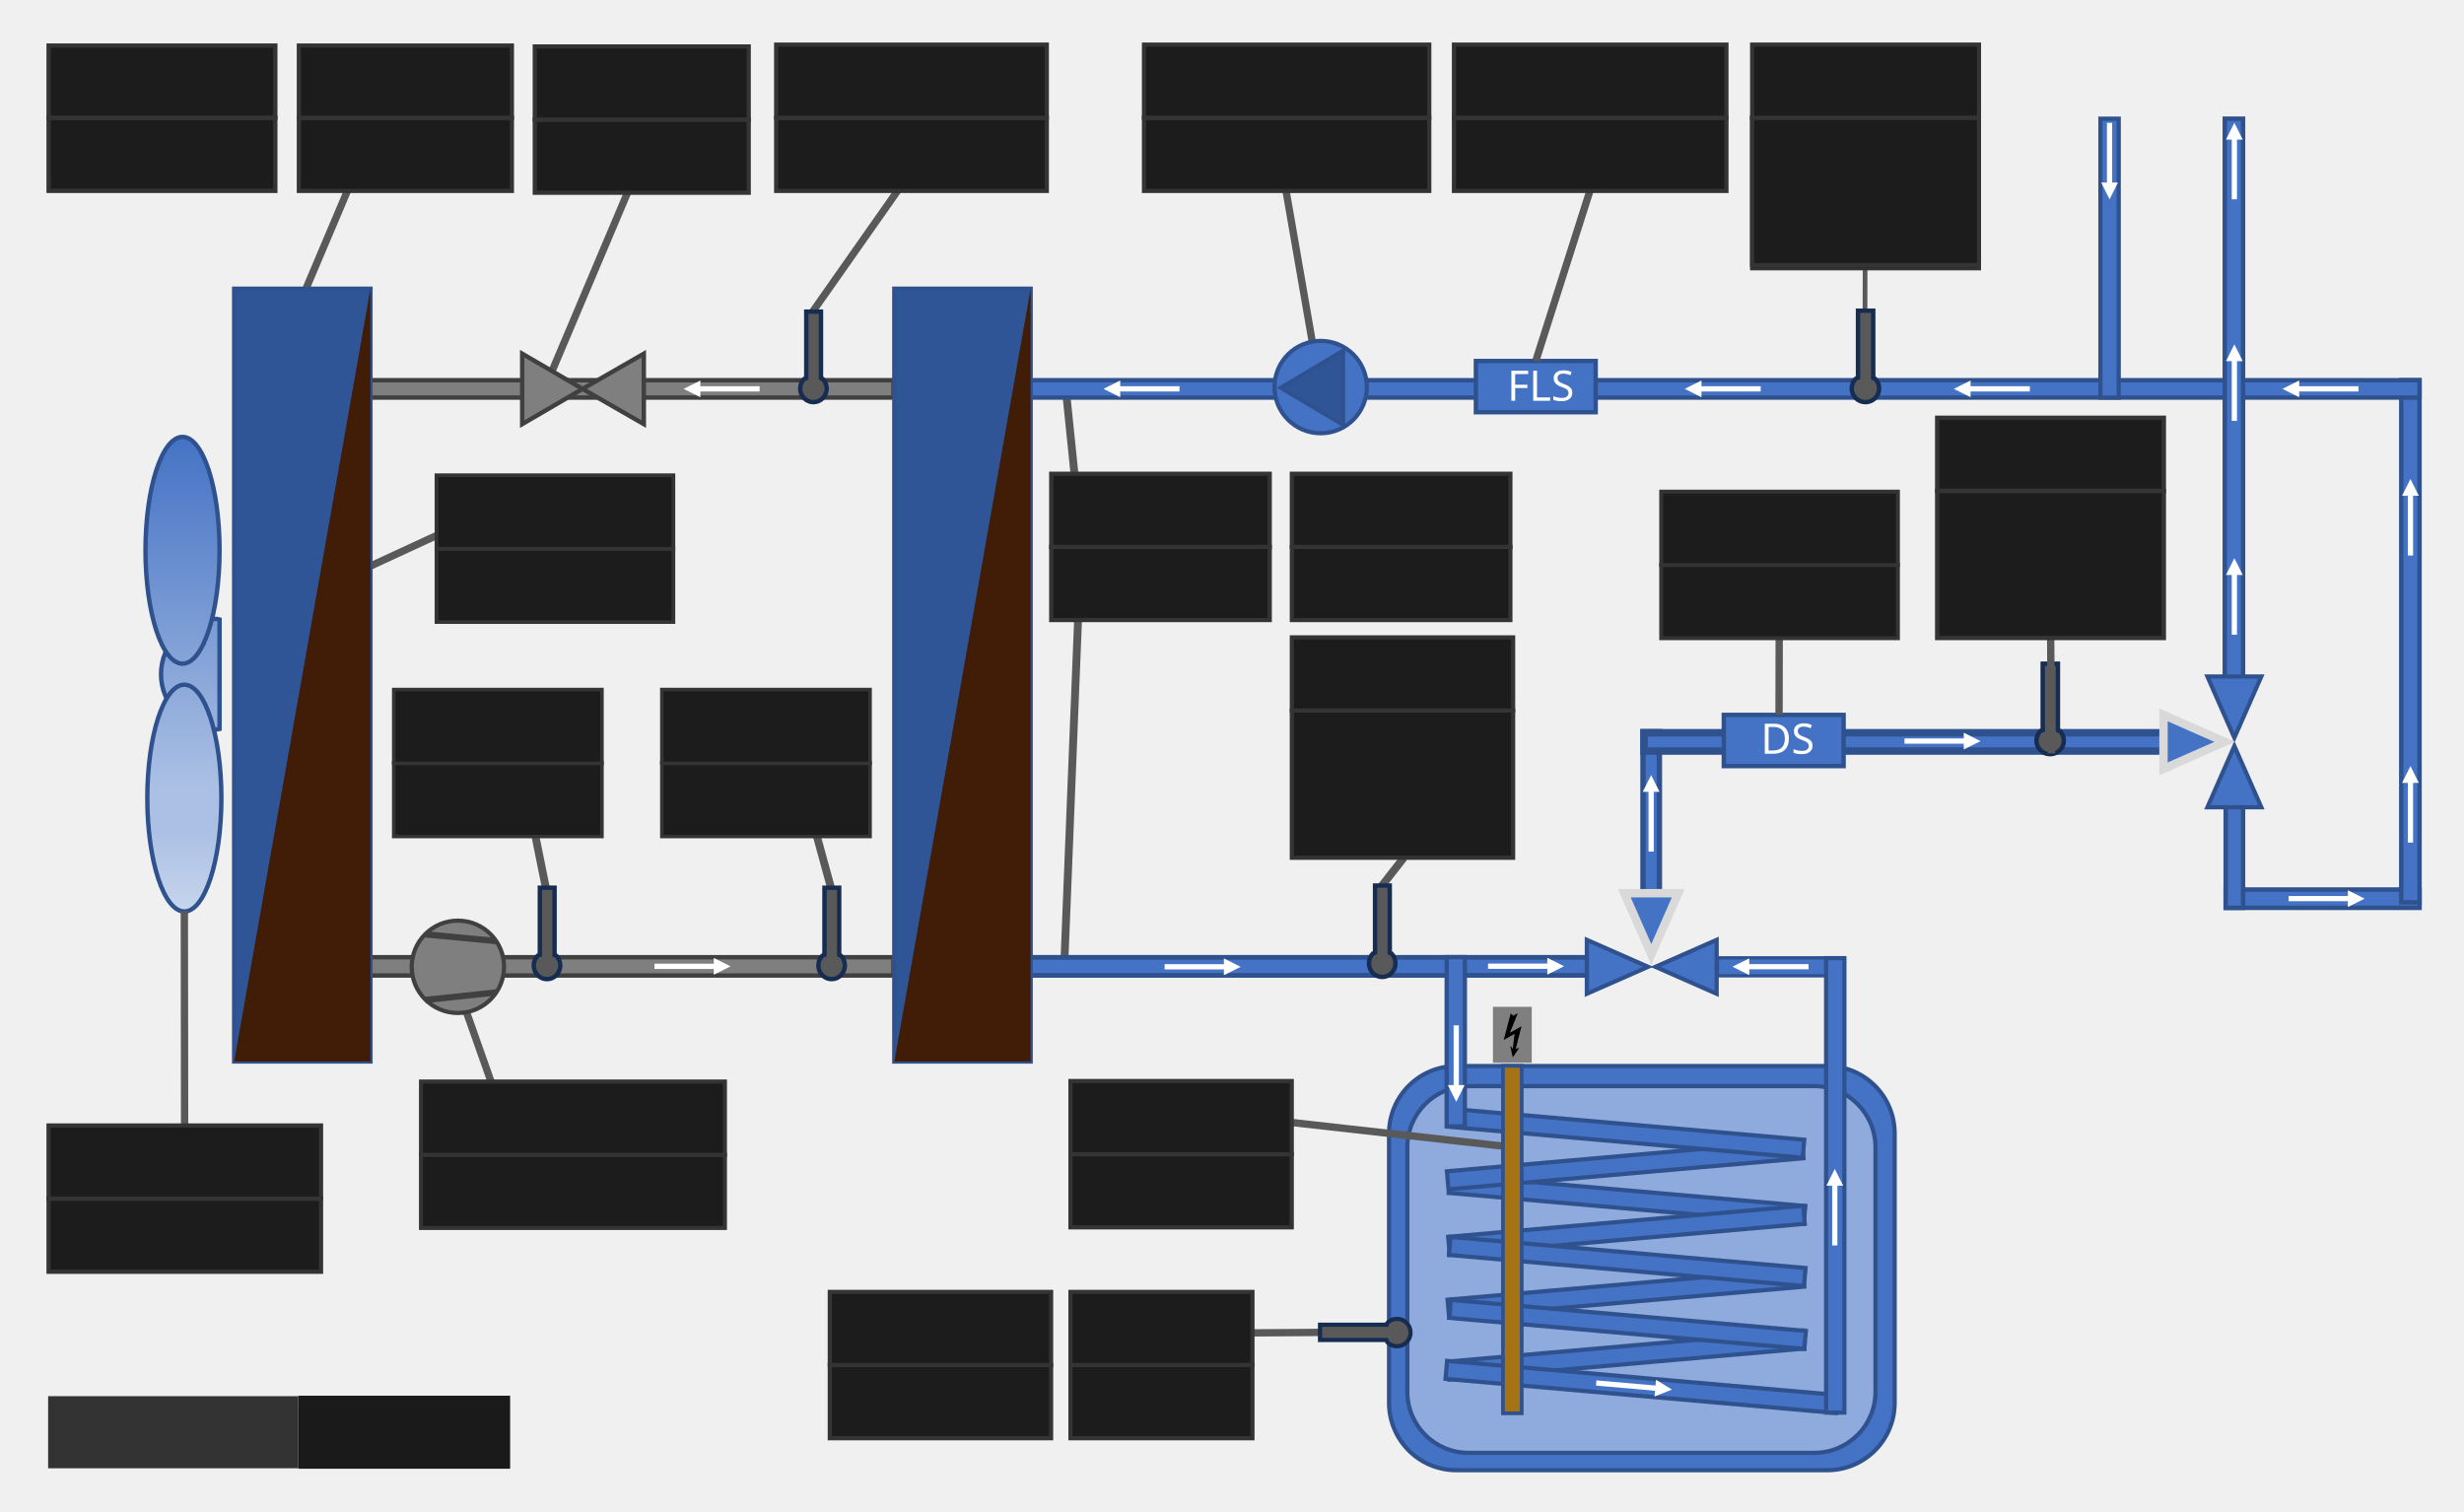
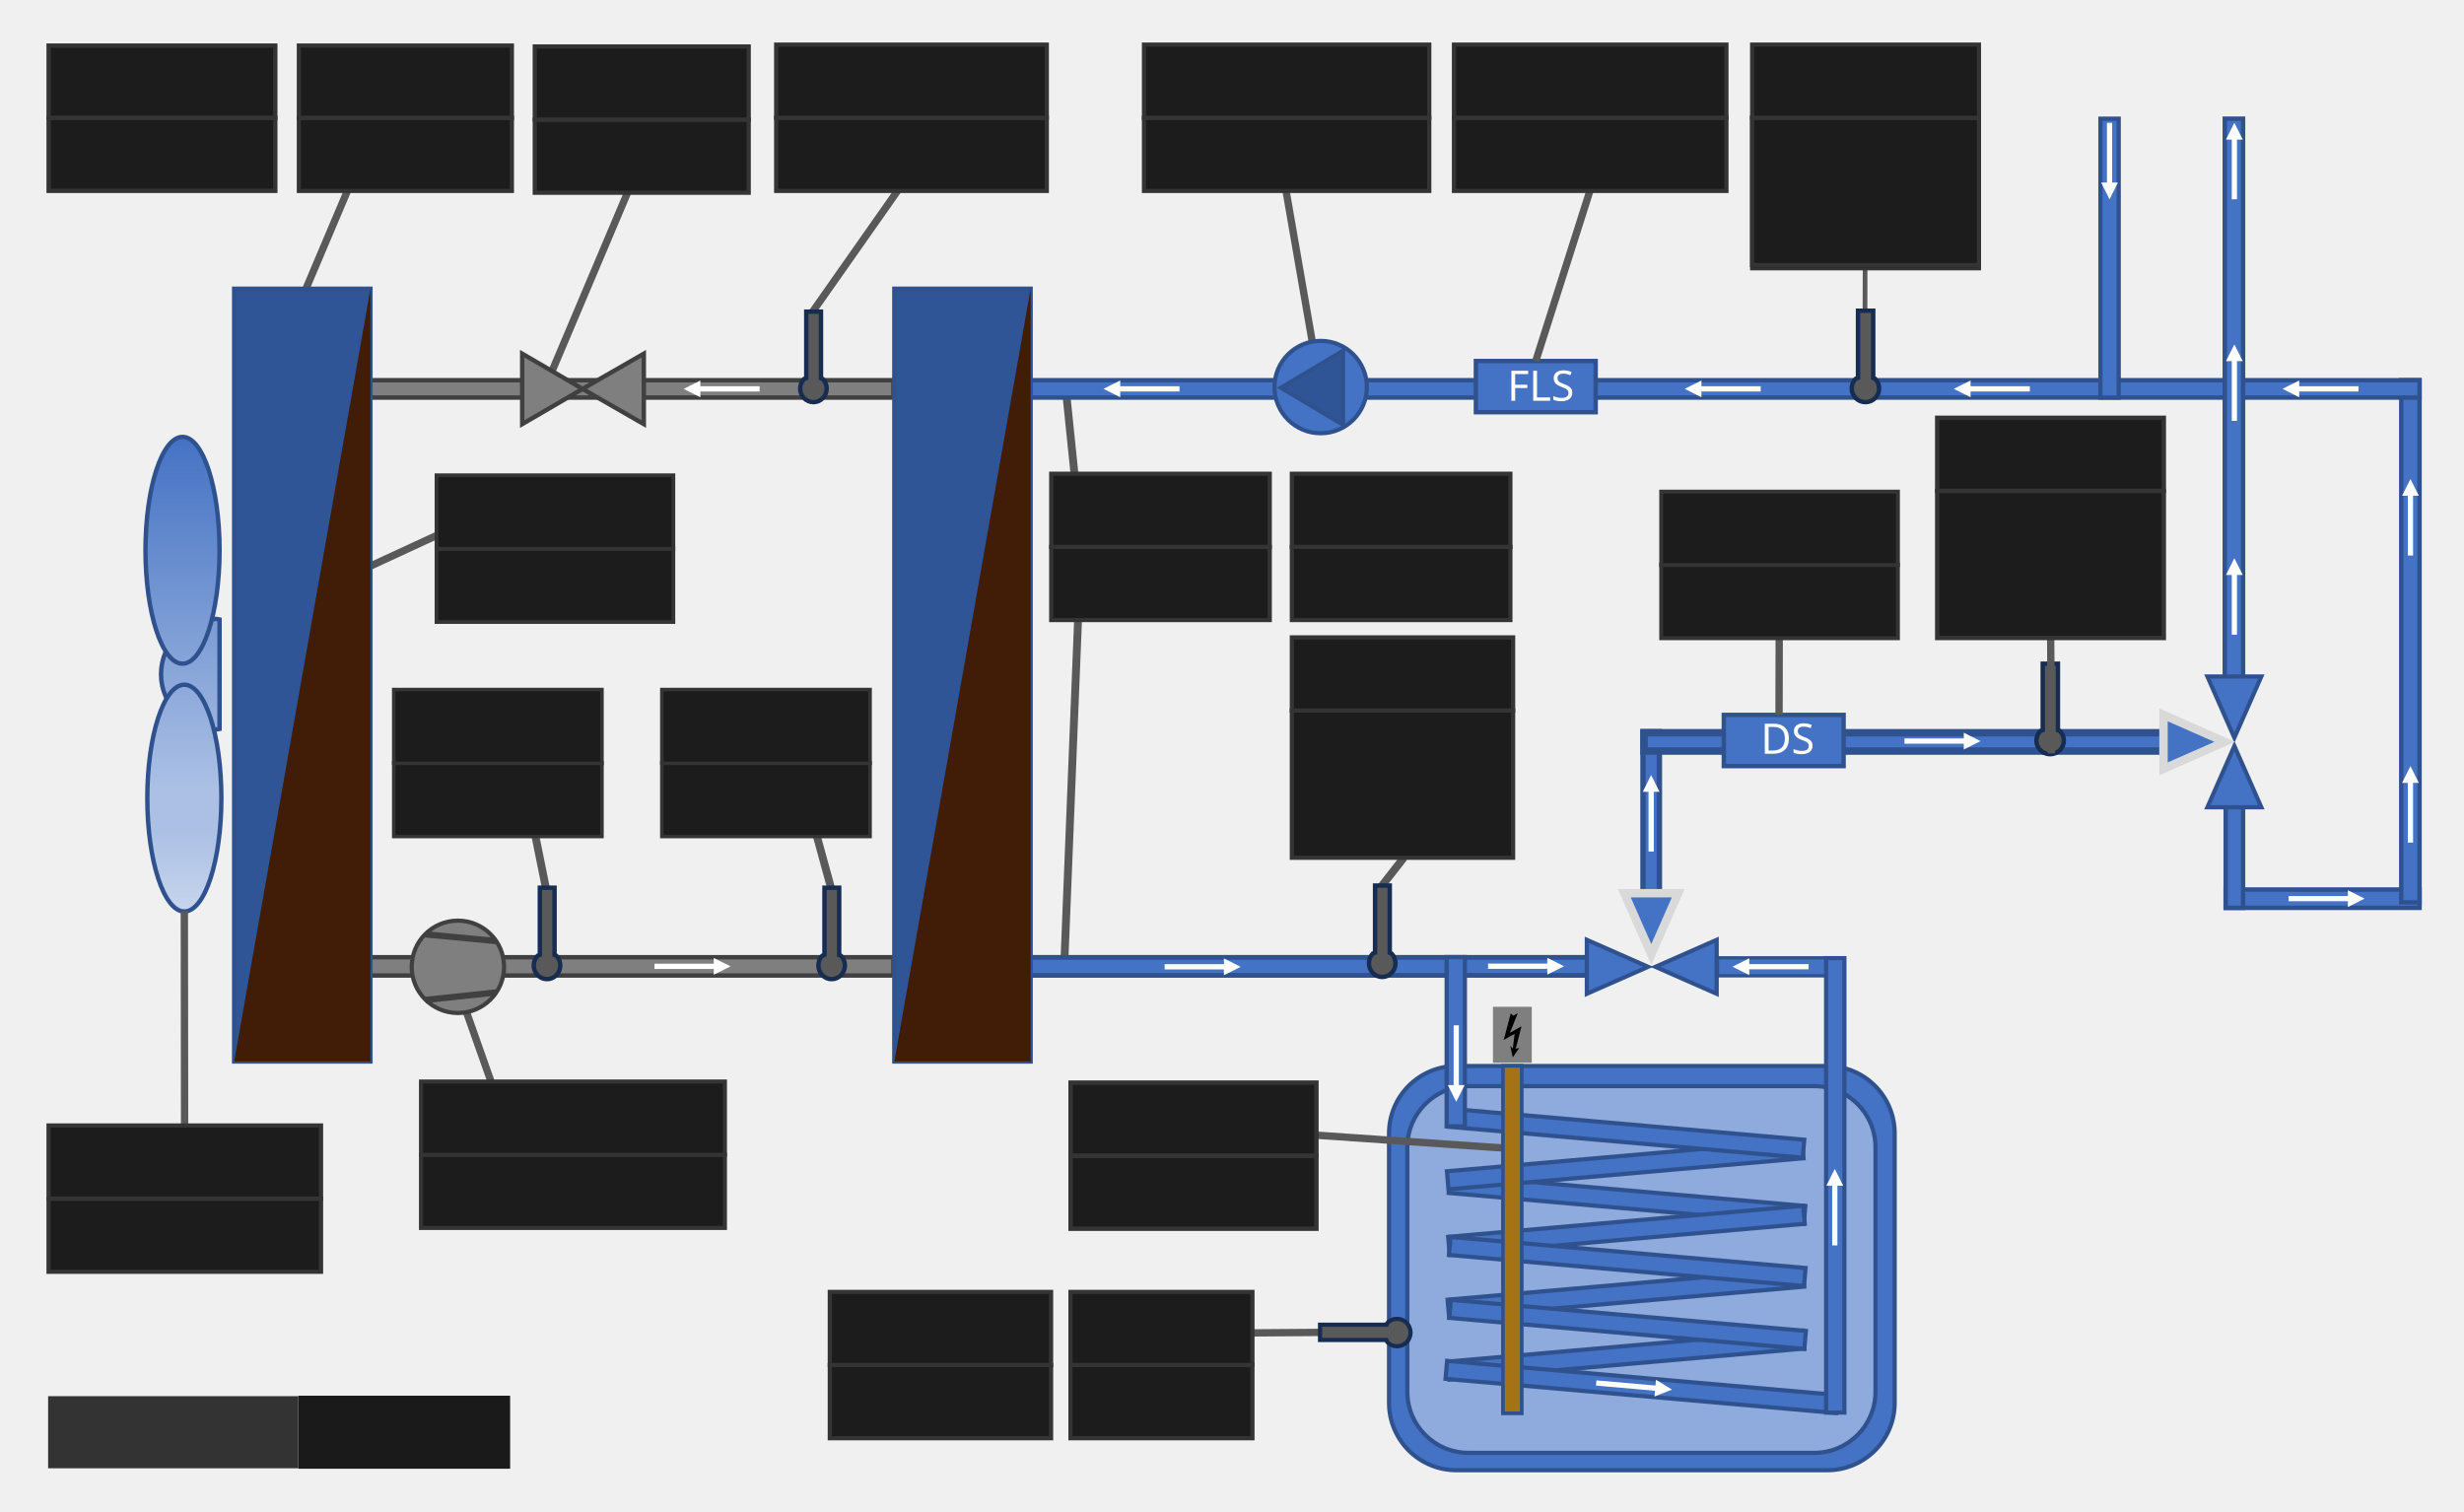
<svg xmlns="http://www.w3.org/2000/svg" width="2560" height="1570" viewBox="0 0 2560 1570" xml:space="preserve" overflow="hidden" version="1.1" id="svg88">
  <defs id="defs12">
    <linearGradient x1="362" y1="761.5" x2="362" y2="1280.5" gradientUnits="userSpaceOnUse" spreadMethod="reflect" id="fill0" gradientTransform="matrix(0.95,0,0,0.95,-154.8875,-267.9625)">
      <stop offset="0" stop-color="#4472C4" id="stop1" />
      <stop offset="0.74" stop-color="#ABC0E4" id="stop2" />
      <stop offset="0.83" stop-color="#ABC0E4" id="stop3" />
      <stop offset="1" stop-color="#C7D5ED" id="stop4" />
    </linearGradient>
    <linearGradient x1="362" y1="761.5" x2="362" y2="1280.5" gradientUnits="userSpaceOnUse" spreadMethod="reflect" id="fill1" gradientTransform="matrix(0.95,0,0,0.95,-154.8875,-267.9625)">
      <stop offset="0" stop-color="#4472C4" id="stop5" />
      <stop offset="0.74" stop-color="#ABC0E4" id="stop6" />
      <stop offset="0.83" stop-color="#ABC0E4" id="stop7" />
      <stop offset="1" stop-color="#C7D5ED" id="stop8" />
    </linearGradient>
    <linearGradient x1="362" y1="761.5" x2="362" y2="1280.5" gradientUnits="userSpaceOnUse" spreadMethod="reflect" id="fill2" gradientTransform="matrix(0.95,0,0,0.95,-154.8875,-267.9625)">
      <stop offset="0" stop-color="#4472C4" id="stop9" />
      <stop offset="0.74" stop-color="#ABC0E4" id="stop10" />
      <stop offset="0.83" stop-color="#ABC0E4" id="stop11" />
      <stop offset="1" stop-color="#C7D5ED" id="stop12" />
    </linearGradient>
  </defs>
  <g id="layer1" transform="translate(1.5625,-1.5625)">
    <g id="Spreizung" transform="matrix(0.95,0,0,0.95,-318.7104,-117.8248)" style="display:inline">
      <path d="m 1104.467,870.596 14.549,-363.753" stroke="#595959" stroke-width="13.719" stroke-miterlimit="8" fill="none" fill-rule="evenodd" id="path18-8-8" style="display:inline;stroke-width:8.163;stroke-dasharray:none" transform="matrix(1.052632,0,0,1.052632,335.4846,256.3531)" />
      <path d="M 1510.739,661.48 1499.295,549.94" stroke="#595959" stroke-width="13.719" stroke-miterlimit="8" fill="none" fill-rule="evenodd" id="path18-8" style="display:inline;stroke-width:8.593;stroke-dasharray:none" />
      <rect x="1483.5" y="723.752" width="239" height="80" stroke="#343434" stroke-width="4.583" stroke-miterlimit="8" fill="#1c1c1c" id="spread_value" />
      <rect x="1483.5" y="643.752" width="239" height="80" stroke="#343434" stroke-width="4.583" stroke-miterlimit="8" fill="#1c1c1c" id="spread_label" />
    </g>
    <g id="refrigerant-pipes" style="display:inline">
      <rect x="382.337" y="396.562" width="544.35" height="18.05" stroke="#404040" stroke-width="4.583" stroke-miterlimit="8" fill="#7f7f7f" id="rect12" />
      <rect x="366.188" y="996.013" width="560.5" height="19" stroke="#404040" stroke-width="4.583" stroke-miterlimit="8" fill="#7f7f7f" id="rect21" />
      <path d="m 678.438,1002.774 h 65.93 v 5.434 h -65.93 z m 61.579,-5.995 17.413,8.711 -17.413,8.711 z" fill="#ffffff" id="Flow-Arrow-2" style="stroke-width:0.95" />
      <path d="m 787.655,402.867 h -65.93 v 5.434 h 65.93 z m -61.579,-5.995 -17.413,8.711 17.413,8.711 z" fill="#ffffff" id="Flow-Arrow-1" style="stroke-width:0.95" />
    </g>
    <g id="fan">
      <path d="m 223.256,644.513 3.281,0.662 V 758.798 l -3.281,0.665 c -31.767,0 -57.519,-25.735 -57.519,-57.475 0,-31.742 25.752,-57.475 57.519,-57.475 z" stroke="#2f528f" stroke-width="4.583" stroke-miterlimit="8" fill="url(#fill2)" fill-rule="evenodd" id="path26" style="fill:url(#fill2)" />
      <path d="m 151.488,830.712 c 0,-65.056 17.225,-117.8 38.475,-117.8 21.25,0 38.475,52.744 38.475,117.8 0,65.056 -17.225,117.8 -38.475,117.8 -21.25,0 -38.475,-52.744 -38.475,-117.8 z" stroke="#2f528f" stroke-width="4.583" stroke-miterlimit="8" fill="url(#fill0)" fill-rule="evenodd" id="path24" style="fill:url(#fill0)" />
      <path d="m 149.588,573.263 c 0,-65.059 17.225,-117.8 38.475,-117.8 21.249,0 38.475,52.741 38.475,117.8 0,65.059 -17.226,117.8 -38.475,117.8 -21.25,0 -38.475,-52.741 -38.475,-117.8 z" stroke="#2f528f" stroke-width="4.583" stroke-miterlimit="8" fill="url(#fill1)" fill-rule="evenodd" id="path25" style="fill:url(#fill1)" />
    </g>
    <g id="dhw-pipes" style="display:inline">
      <rect x="1782.775" y="996.64" width="112.912" height="18.695" stroke="#2f528f" stroke-width="3.421" stroke-miterlimit="8" fill="#4472c4" id="rect18" />
      <rect x="1705.442" y="761.725" width="17.059" height="193.258" stroke="#2f528f" stroke-width="5.574" stroke-miterlimit="8" fill="#4472c4" id="rect15-9" />
      <rect x="1706.551" y="762.828" width="561.079" height="19" stroke="#2f528f" stroke-width="7.78" stroke-miterlimit="8" fill="#4472c4" id="rect71-0" style="display:inline" />
      <rect x="2310.837" y="925.713" width="201.4" height="19" stroke="#2f528f" stroke-width="4.661" stroke-miterlimit="8" fill="#4472c4" id="rect71" />
      <rect x="2310.837" y="821.213" width="18.05" height="123.5" stroke="#2f528f" stroke-width="4.583" stroke-miterlimit="8" fill="#4472c4" id="rect15" />
      <rect x="2493.238" y="396.562" width="19" height="542.45" stroke="#2f528f" stroke-width="4.583" stroke-miterlimit="8" fill="#4472c4" id="rect70" />
      <rect x="1059.688" y="396.562" width="1452.55" height="18.05" stroke="#2f528f" stroke-width="4.583" stroke-miterlimit="8" fill="#4472c4" id="rect17" />
      <rect x="2180.688" y="124.862" width="19" height="289.75" stroke="#2f528f" stroke-width="4.398" stroke-miterlimit="8" fill="#4472c4" id="rect16" />
      <rect x="2309.887" y="124.862" width="19" height="605.15" stroke="#2f528f" stroke-width="4.583" stroke-miterlimit="8" fill="#4472c4" id="rect19" />
      <rect x="1017.786" y="996.164" width="659.095" height="18.698" stroke="#2f528f" stroke-width="4.964" stroke-miterlimit="8" fill="#4472c4" id="rect22" />
    </g>
    <g id="evaporator">
      <rect x="927.638" y="301.562" width="141.55" height="802.75" stroke="#2f528f" stroke-width="4.583" stroke-miterlimit="8" fill="#2f5597" id="rect30" />
      <path d="m 927.638,1104.312 141.55,-802.75 v 802.75 z" stroke="#2f528f" stroke-width="0" stroke-miterlimit="8" fill="#411d07" fill-rule="evenodd" id="path30" style="display:inline" />
    </g>
    <g id="DHW-Valve" transform="matrix(0.95,0,0,0.95,10.71258,-28.5625)">
      <path d="m 1972.5,1370.5 -67,-29.5 67,-29.5 z" stroke="#2f528f" stroke-width="4.583" stroke-miterlimit="8" fill="#4472c4" fill-rule="evenodd" id="path49" transform="translate(-108,-252)" style="display:inline" />
      <path d="m 1830.5,1311.5 67,29.5 -67,29.5 z" stroke="#2f528f" stroke-width="4.583" stroke-miterlimit="8" fill="#4472c4" fill-rule="evenodd" id="path50" transform="translate(-108,-252)" />
      <path d="m 1930.5,1260.5 -29.5,67 -29.5,-67 z" stroke="#d9d9d9" stroke-width="9.167" stroke-miterlimit="8" fill="#4472c4" fill-rule="evenodd" id="path51" transform="translate(-108,-252)" />
    </g>
    <g id="water-tank">
      <path d="m 1441.588,1179.049 c 0,-38.656 31.331,-69.987 69.987,-69.987 h 385.377 c 38.656,0 69.987,31.331 69.987,69.987 v 279.927 c 0,38.656 -31.331,69.987 -69.987,69.987 h -385.377 c -38.656,0 -69.987,-31.331 -69.987,-69.987 z" stroke="#2f528f" stroke-width="4.354" stroke-miterlimit="8" fill="#4472c4" fill-rule="evenodd" id="path71" style="display:inline" />
      <path d="m 1460.588,1193.451 c 0,-35.065 28.424,-63.489 63.489,-63.489 h 359.423 c 35.065,0 63.489,28.424 63.489,63.489 v 253.973 c 0,35.065 -28.424,63.489 -63.489,63.489 h -359.423 c -35.065,0 -63.489,-28.424 -63.489,-63.489 z" stroke="#2f528f" stroke-width="4.354" stroke-miterlimit="8" fill="#8faadc" fill-rule="evenodd" id="path72" style="display:inline" />
      <path d="m 1505.247,1222.179 368.866,32.272 -1.643,18.715 -368.866,-32.272 z" stroke="#2f528f" stroke-width="4.354" stroke-miterlimit="8" fill="#4472c4" fill-rule="evenodd" id="path74" />
      <path d="m 1503.043,1286.513 368.866,-32.272 1.634,18.715 -368.866,32.272 z" stroke="#2f528f" stroke-width="4.354" stroke-miterlimit="8" fill="#4472c4" fill-rule="evenodd" id="path75" />
      <path d="m 1501.723,1218.398 368.866,-32.272 1.634,18.715 -368.866,32.272 z" stroke="#2f528f" stroke-width="4.354" stroke-miterlimit="8" fill="#4472c4" fill-rule="evenodd" id="path76" />
      <path d="m 1502.426,1351.825 368.866,-32.272 1.634,18.715 -368.866,32.272 z" stroke="#2f528f" stroke-width="4.354" stroke-miterlimit="8" fill="#4472c4" fill-rule="evenodd" id="path77" />
      <path d="m 1505.494,1286.618 368.866,32.272 -1.643,18.715 -368.866,-32.272 z" stroke="#2f528f" stroke-width="4.354" stroke-miterlimit="8" fill="#4472c4" fill-rule="evenodd" id="path78" />
      <path d="m 1502.701,1416.112 368.866,-32.272 1.634,18.715 -368.866,32.272 z" stroke="#2f528f" stroke-width="4.354" stroke-miterlimit="8" fill="#4472c4" fill-rule="evenodd" id="path79" />
      <path d="m 1505.836,1351.996 368.866,32.272 -1.643,18.715 -368.866,-32.272 z" stroke="#2f528f" stroke-width="4.354" stroke-miterlimit="8" fill="#4472c4" fill-rule="evenodd" id="path80" />
      <path d="m 1501.922,1415.352 405.755,35.502 -1.634,18.715 -405.755,-35.502 z" stroke="#2f528f" stroke-width="4.354" stroke-miterlimit="8" fill="#4472c4" fill-rule="evenodd" id="path81" />
    </g>
    <path d="m 1504.136,1153.361 368.866,32.272 -1.643,18.715 -368.866,-32.272 z" stroke="#2f528f" stroke-width="4.354" stroke-miterlimit="8" fill="#4472c4" fill-rule="evenodd" id="path73" />
    <g id="BPV-Valve" transform="matrix(0.95,0,0,0.95,-52.2875,-28.5625)">
      <path d="m 2634.5,1023.5 -29.5,67 -29.5,-67 z" stroke="#2f528f" stroke-width="4.583" stroke-miterlimit="8" fill="#4472c4" fill-rule="evenodd" id="path52" transform="translate(-108,-252)" />
      <path d="m 2575.5,1166.5 29.5,-67 29.5,67 z" stroke="#2f528f" stroke-width="4.583" stroke-miterlimit="8" fill="#4472c4" fill-rule="evenodd" id="path53" transform="translate(-108,-252)" />
      <path d="m 2527.5,1065.5 67,29.5 -67,29.5 z" stroke="#d9d9d9" stroke-width="9.167" stroke-miterlimit="8" fill="#4472c4" fill-rule="evenodd" id="path54" transform="translate(-108,-252)" />
    </g>
    <rect x="1501.487" y="995.908" width="18.901" height="175.805" stroke="#2f528f" stroke-width="4.453" stroke-miterlimit="8" fill="#4472c4" id="rect81" />
    <rect x="1895.688" y="996.963" width="19" height="472.15" stroke="#2f528f" stroke-width="4.354" stroke-miterlimit="8" fill="#4472c4" id="rect82" />
    <rect style="fill:none;stroke:none;stroke-width:4.077" id="dhw_mixer_value" width="139.254" height="57.651" x="1645.11" y="1037.35" />
    <rect style="fill:none;stroke:none;stroke-width:7.89" id="bypass_value" width="69.457" height="140.204" x="2351.225" y="702.185" />
    <g id="Flow-Arrows" style="display:inline">
      <path d="m 1711.187,886.256 v -66.428 h 5.434 v 66.428 z m -5.995,-62.074 8.711,-17.416 8.711,17.416 z" fill="#ffffff" id="Flow-Arrow-7" style="stroke-width:0.95" />
      <path d="m 1977.138,768.773 h 65.93 v 5.434 h -65.93 z m 61.579,-5.995 17.413,8.711 -17.413,8.711 z" fill="#ffffff" id="Flow-Arrow-8" style="stroke-width:0.95" />
      <path d="m 1208.438,1003.27 h 65.93 v 5.434 h -65.93 z m 61.579,-5.995 17.413,8.711 -17.413,8.711 z" fill="#ffffff" id="Flow-Arrow-6" style="stroke-width:0.95" />
      <path d="m 2107.367,402.832 h -65.93 v 5.434 h 65.93 z m -61.579,-5.995 -17.413,8.711 17.413,8.711 z" fill="#ffffff" id="Flow-Arrow-5" style="stroke-width:0.95" />
      <path d="m 1827.763,402.832 h -65.93 v 5.434 h 65.93 z m -61.579,-5.995 -17.413,8.711 17.413,8.711 z" fill="#ffffff" id="Flow-Arrow-4" style="stroke-width:0.95" />
      <path d="m 1223.889,402.832 h -65.93 v 5.434 h 65.93 z m -61.579,-5.995 -17.413,8.711 17.413,8.711 z" fill="#ffffff" id="Flow-Arrow-3" style="stroke-width:0.95" />
    </g>
    <g id="bpv-closed-arrows" transform="matrix(0.95,0,0,0.95,-52.2875,-28.5625)" style="display:inline">
      <path d="m 2363.36,166 v 69.924 h -5.72 V 166 Z m 6.31,65.341 -9.17,18.333 -9.17,-18.333 z" fill="#ffffff" id="path67" />
      <path d="M 2602.14,501.674 V 431.75 h 5.72 v 69.924 z m -6.31,-65.341 9.17,-18.333 9.17,18.333 z" fill="#ffffff" id="path68" transform="translate(-108,-252)" />
      <path d="m 2494.14,492 v -69.924 h 5.72 V 492 Z m -6.31,-65.341 9.17,-18.333 9.17,18.333 z" fill="#ffffff" id="path68-4" />
      <path d="m 2494.14,725.798 v -69.924 h 5.72 v 69.924 z m -6.31,-65.341 9.17,-18.333 9.17,18.333 z" fill="#ffffff" id="path68-8" />
    </g>
    <g id="bpv-open-arrows" transform="matrix(0.95,0,0,0.95,-52.2875,-28.5625)" style="display:inline">
      <path d="M 2686.71,953.174 V 883.25 h 5.72 v 69.924 z m -6.31,-65.341 9.17,-18.333 9.17,18.333 z" fill="#ffffff" id="path68-0-2" />
      <path d="m 2686.71,639.195 v -69.924 h 5.72 v 69.924 z m -6.31,-65.341 9.17,-18.333 9.17,18.333 z" fill="#ffffff" id="path68-0-2-4" />
      <path d="m 2632.727,454.1 h -69.4 v 5.72 h 69.4 z m -64.82,-6.31 -18.33,9.17 18.33,9.17 z" fill="#ffffff" id="path88-9-5" />
      <path d="m 2556.3,1011.58 h 69.4 v 5.72 h -69.4 z m 64.82,-6.31 18.33,9.17 -18.33,9.17 z" fill="#ffffff" id="path88-9-8" />
    </g>
    <g id="dhw-closed-arrows">
      <path d="m 1544.438,1002.655 h 65.93 v 5.434 h -65.93 z m 61.579,-5.994 17.413,8.711 -17.413,8.711 z" fill="#ffffff" id="Flow-Arrow-6-4" style="display:inline;stroke-width:0.95" />
    </g>
    <g id="dhw-open-arrows" transform="matrix(0.95,0,0,0.95,-52.2875,-28.5625)" style="display:inline">
      <path d="m 2031.282,1086.026 h -69.4 v 5.72 h 69.4 z m -64.82,-6.31 -18.33,9.17 18.33,9.17 z" fill="#ffffff" id="Flow-Arrow-4-8" />
      <path d="m 2057.14,1393.67 v -69.92 h 5.72 v 69.92 z m -6.31,-65.34 9.17,-18.33 9.17,18.33 z" fill="#ffffff" id="path83" />
      <path d="m 1799.333,1541.253 69.136,6.049 -0.498,5.698 -69.136,-6.049 z m 65.123,-0.637 17.461,10.733 -19.059,7.537 z" fill="#ffffff" id="path88-9-2-7" />
      <path d="m 1648.86,1153 v 69.92 h -5.72 V 1153 Z m 6.31,65.34 -9.17,18.33 -9.17,-18.33 z" fill="#ffffff" id="path82" />
    </g>
    <g id="Info" transform="matrix(0.95,0,0,0.95,-50.80748,553.2394)">
      <rect style="fill:none;stroke:none;stroke-width:5.698" id="t_room_is_value" width="526.316" height="80.5" x="2179.5" y="945.603" />
      <rect style="fill:none;stroke:none;stroke-width:5.846" id="cop_value" width="526.316" height="80.5" x="2179.5" y="866.656" />
      <rect style="fill:none;stroke:none;stroke-width:6.154" id="el_power_value" width="526.316" height="80.5" x="2179.5" y="787.709" />
      <rect style="fill:none;stroke:none;stroke-width:6.154" id="therm_leistung_value" width="526.316" height="80.5" x="2179.5" y="708.761" />
      <rect style="fill:none;stroke:none;stroke-width:7.364" id="betriebsart_value" width="526.316" height="80.5" x="2179.5" y="629.814" />
      <rect style="fill:none;stroke:none;stroke-width:7.953" id="betriebsmodus_value" width="526.316" height="80.5" x="2179.5" y="550.866" />
      <rect style="fill:none;stroke:none;stroke-width:7.876" id="fehlercode_value" width="526.316" height="78.947" x="2179.5" y="471.919" />
    </g>
    <g id="Speicher-Soll" transform="matrix(0.95,0,0,0.95,-154.3104,47.46458)" style="display:inline">
      <path d="m 1610.744,1408.719 -87.796,0.649" stroke="#595959" stroke-width="8.021" stroke-miterlimit="8" fill="none" fill-rule="evenodd" id="path12" />
      <path d="m 1604.428,1417.044 v -16.65 h 72.81 l 0.85,-2.07 c 2.69,-2.71 6.4,-4.39 10.5,-4.39 8.19,0 14.84,6.72 14.84,15 0,8.28 -6.65,15 -14.84,15 -4.1,0 -7.81,-1.68 -10.5,-4.39 l -1.03,-2.5 z" stroke="#172c51" stroke-width="4.583" stroke-miterlimit="8" fill="#595959" fill-rule="evenodd" id="path87" />
      <rect x="1439.5" y="1696.5" width="199" height="80" stroke="#343434" stroke-width="4.583" stroke-miterlimit="8" fill="#1c1c1c" id="storage_setpoint_value" transform="translate(-108,-252)" />
      <rect x="1439.5" y="1616.5" width="199" height="80" stroke="#343434" stroke-width="4.583" stroke-miterlimit="8" fill="#1c1c1c" id="storage_setpoint_label" transform="translate(-108,-252)" />
    </g>
    <g id="Speicher" transform="matrix(0.95,0,0,0.95,-164.0062,45.56458)" style="display:inline">
      <rect x="1186.5" y="1698.5" width="242" height="80" stroke="#343434" stroke-width="4.583" stroke-miterlimit="8" fill="#1c1c1c" id="storage_value" transform="translate(-108,-252)" />
      <rect x="1186.5" y="1618.5" width="242" height="80" stroke="#343434" stroke-width="4.583" stroke-miterlimit="8" fill="#1c1c1c" id="storage_label" transform="translate(-108,-252)" />
    </g>
-     <g id="buh_info" transform="matrix(0.95,0,0,0.95,86.03958,-173.5247)" style="display:inline">
-       <path d="m 1561.365,1438.803 -252.713,-28.289" stroke="#595959" stroke-width="8.021" stroke-miterlimit="8" fill="none" fill-rule="evenodd" id="path12-2" style="display:inline" />
-       <rect x="1186.5" y="1698.5" width="242" height="80" stroke="#343434" stroke-width="4.583" stroke-miterlimit="8" fill="#1c1c1c" id="buh_info_value" transform="translate(-108,-252)" />
-       <rect x="1186.5" y="1618.5" width="242" height="80" stroke="#343434" stroke-width="4.583" stroke-miterlimit="8" fill="#1c1c1c" id="buh_info_label" transform="translate(-108,-252)" />
-     </g>
+     <g id="buh_info" transform="matrix(0.95,0,0,0.95,86.03958,-173.5247)" style="display:inline" />
    <g id="buh" transform="translate(-124.8852,-2.585938)">
+       <path d="m 1694.221,1197.474 -224.212,-15.417" stroke="#595959" stroke-width="7.62" stroke-miterlimit="8" fill="none" fill-rule="evenodd" id="path12-2" style="display:inline" />
+       <rect x="1235.614" y="1204.901" width="255.417" height="75.772" stroke="#343434" stroke-width="4.583" stroke-miterlimit="8" fill="#1c1c1c" id="buh_info_value" style="display:inline" />
+       <rect x="1235.614" y="1128.901" width="255.417" height="75.772" stroke="#343434" stroke-width="4.583" stroke-miterlimit="8" fill="#1c1c1c" id="buh_info_label" style="display:inline" />
      <rect x="1684.846" y="1111.411" width="19.497" height="361.017" stroke="#2f528f" stroke-width="3.857" stroke-miterlimit="8" fill="#4472c4" id="buh-rod" style="fill:#a57214;fill-opacity:1" />
      <path id="buh-control" d="m 1674.436,1050.115 h 40.318 v 58.167 h -40.318 z" fill="#7f7f7f" fill-rule="evenodd" />
      <path style="fill:#000000;fill-opacity:1;stroke-width:4.328" d="m 1692.92,1056.934 -7.275,27.588 11.328,-6.348 -1.904,15.381 -2.686,-2.978 2.637,12.109 6.738,-9.912 -3.662,1.025 6.006,-23.486 -12.012,6.787 8.154,-20.361 -4.736,2.637 z" id="path1" />
    </g>
    <g id="Verdichter" transform="matrix(0.95,0,0,0.95,-42.2875,-28.5625)" style="display:inline">
      <path d="m 477.263,1036.501 39.142,110.881" stroke="#595959" stroke-width="7.62" stroke-miterlimit="8" fill="none" fill-rule="evenodd" id="path55" transform="matrix(1.052632,0,0,1.052632,44.51316,30.06579)" />
      <g id="compressor_on_off_group" transform="translate(-147.368)">
        <rect style="fill:none;fill-opacity:1;stroke:none;stroke-width:14.437" id="comp_rect" width="111.141" height="105.584" x="638.208" y="1036.208" />
        <path d="m 748.5,1341 c 0,-27.89 22.609,-50.5 50.5,-50.5 27.89,0 50.5,22.61 50.5,50.5 0,27.89 -22.61,50.5 -50.5,50.5 -27.891,0 -50.5,-22.61 -50.5,-50.5 z" stroke="#404040" stroke-width="4.583" stroke-miterlimit="8" fill="#7f7f7f" fill-rule="evenodd" id="path40" transform="translate(-108,-252)" />
        <path d="M 0,0 77.526,8.22" stroke="#404040" stroke-width="6.875" stroke-miterlimit="8" fill="none" fill-rule="evenodd" transform="matrix(1,0,0,-1,655.5,1125.23)" id="path41" />
        <path d="m 763.5,1305.5 77.431,7.347" stroke="#404040" stroke-width="6.875" stroke-miterlimit="8" fill="none" fill-rule="evenodd" id="path42" transform="translate(-108,-252)" />
      </g>
      <rect x="503.29" y="1294.442" width="332.403" height="80.144" stroke="#343434" stroke-width="4.439" stroke-miterlimit="8" fill="#1c1c1c" id="compressor_value" />
      <rect x="503.29" y="1214.442" width="332.403" height="80.144" stroke="#343434" stroke-width="4.439" stroke-miterlimit="8" fill="#1c1c1c" id="compressor_label" />
    </g>
    <g id="Luefter" transform="matrix(0.95,0,0,0.95,-52.2875,-28.5625)" style="display:inline">
      <path d="m 189.963,948.038 0.264,222.405" stroke="#595959" stroke-width="7.62" stroke-miterlimit="8" fill="none" fill-rule="evenodd" id="path69" transform="matrix(1.052632,0,0,1.052632,55.03947,30.06579)" />
      <rect x="214.5" y="1594.5" width="298" height="80" stroke="#343434" stroke-width="4.583" stroke-miterlimit="8" fill="#1c1c1c" id="fan_value" transform="translate(-108,-252)" />
      <rect x="214.5" y="1514.5" width="298" height="80" stroke="#343434" stroke-width="4.583" stroke-miterlimit="8" fill="#1c1c1c" id="fan_label" transform="translate(-108,-252)" />
    </g>
    <g id="Vorlauf-BH" transform="matrix(0.95,0,0,0.95,-59.50625,-28.5625)" style="display:inline">
      <path d="m 2120.733,691.062 h 15.818 v 69.169 l 1.966,0.807 c 2.575,2.555 4.17,6.08 4.17,9.975 0,7.78 -6.384,14.098 -14.25,14.098 -7.866,0 -14.25,-6.317 -14.25,-14.098 0,-3.895 1.596,-7.42 4.17,-9.975 l 2.375,-0.979 z" stroke="#172c51" stroke-width="4.583" stroke-miterlimit="8" fill="#595959" fill-rule="evenodd" id="path64" transform="matrix(1.052632,0,0,1.052632,62.63816,30.06579)" />
      <path d="m 2129.012,663.987 0.75,120.175" stroke="#595959" stroke-width="7.62" stroke-miterlimit="8" fill="none" fill-rule="evenodd" id="path19" transform="matrix(1.052632,0,0,1.052632,62.63816,30.06579)" />
      <rect style="fill:none;stroke:none;stroke-width:5.187" id="flow_bh_uart_value" width="235.646" height="76.475" x="2018.237" y="587.987" transform="matrix(1.052632,0,0,1.052632,55.03947,30.06579)" />
      <rect style="fill:none;stroke:none;stroke-width:5.187" id="flow_bh_can_value" width="235.646" height="76.475" x="2018.237" y="511.513" transform="matrix(1.052632,0,0,1.052632,55.03947,30.06579)" />
      <rect x="2018.315" y="511.59" width="235.492" height="152.796" stroke="#343434" stroke-width="4.508" stroke-miterlimit="8" fill="#1c1c1c" id="rect65" transform="matrix(1.052632,0,0,1.052632,55.03947,30.06579)" />
      <rect x="2018.313" y="435.588" width="235.494" height="75.848" stroke="#343434" stroke-width="4.506" stroke-miterlimit="8" fill="#1c1c1c" id="flow_bh_label" transform="matrix(1.052632,0,0,1.052632,55.03947,30.06579)" />
    </g>
    <g id="Druck" transform="matrix(0.95,0,0,0.95,-49.61049,-28.5625)" style="display:inline">
      <rect x="1742.737" y="744.263" width="124.45" height="53.2" stroke="#2f528f" stroke-width="4.583" stroke-miterlimit="8" fill="#4472c4" id="rect63" style="display:inline" transform="matrix(1.052632,0,0,1.052632,101.3553,30.06579)" />
      <text fill="#ffffff" font-family="Calibri, Calibri_MSFontService, sans-serif" font-weight="400" font-size="43.7px" id="text63" x="1781.07" y="784.638" style="stroke-width:0.95" transform="matrix(1.052632,0,0,1.052632,101.3553,30.06579)">DS</text>
      <path d="m 1800.288,664.613 -0.181,79.501" stroke="#595959" stroke-width="7.62" stroke-miterlimit="8" fill="none" fill-rule="evenodd" id="path63" transform="matrix(1.052632,0,0,1.052632,101.3553,30.06579)" />
      <rect x="1721.687" y="588.312" width="245.947" height="76.301" stroke="#343434" stroke-width="4.053" stroke-miterlimit="8" fill="#1c1c1c" id="pressure_value" transform="matrix(1.052632,0,0,1.052632,55.03947,30.06579)" />
      <rect x="1721.687" y="512.312" width="245.947" height="76.301" stroke="#343434" stroke-width="4.053" stroke-miterlimit="8" fill="#1c1c1c" id="pressure_label" transform="matrix(1.052632,0,0,1.052632,55.03947,30.06579)" />
    </g>
    <g id="Vorlauf-Soll" transform="matrix(0.95,0,0,0.95,-68.71042,-213.5354)" style="display:inline">
      <rect x="1591.5" y="1076.5" width="239" height="80" stroke="#343434" stroke-width="4.583" stroke-miterlimit="8" fill="#1c1c1c" id="flow_setpoint_value" transform="translate(-108,-252)" />
      <rect x="1591.5" y="996.5" width="239" height="80" stroke="#343434" stroke-width="4.583" stroke-miterlimit="8" fill="#1c1c1c" id="flow_setpoint_label" transform="translate(-108,-252)" />
    </g>
    <g id="Vorlauf" transform="matrix(0.95,0,0,0.95,170.6896,-42.58542)" style="display:inline">
      <path d="m 1208.826,878.006 25.088,-32.093" stroke="#595959" stroke-width="13.719" stroke-miterlimit="8" fill="none" fill-rule="evenodd" id="path18" style="stroke-width:8.163;stroke-dasharray:none" transform="matrix(1.052632,0,0,1.052632,55.03947,94.06579)" />
      <path d="m 1322.491,1014.868 h 16.1 v 73.55 l 1.99,0.85 c 2.63,2.72 4.25,6.47 4.25,10.61 0,8.28 -6.49,14.99 -14.5,14.99 -8.01,0 -14.5,-6.71 -14.5,-14.99 0,-4.14 1.62,-7.89 4.25,-10.61 l 2.41,-1.03 z" stroke="#172c51" stroke-width="4.825" stroke-miterlimit="8" fill="#595959" fill-rule="evenodd" id="path70" />
      <rect style="fill:none;stroke:none;stroke-width:8.593" id="flow_uart_value" width="242" height="80.5" x="1231.5" y="904" />
      <rect style="fill:none;stroke:none;stroke-width:8.593" id="flow_can_value" width="242" height="80.5" x="1231.5" y="759.5" transform="translate(0,64)" />
      <rect x="1339.5" y="1075.5" width="242" height="161" stroke="#343434" stroke-width="4.583" stroke-miterlimit="8" fill="#1c1c1c" id="rect56" transform="translate(-108,-252)" style="display:inline" />
      <rect x="1339.5" y="995.5" width="242" height="80" stroke="#343434" stroke-width="4.583" stroke-miterlimit="8" fill="#1c1c1c" id="flow_label" transform="translate(-108,-252)" />
    </g>
    <g id="hot_gas_condenser" transform="matrix(0.95,0,0,0.95,122.6058,9.09458)" style="display:inline">
      <path d="m 864.235,914.592 -18.637,-67.978" stroke="#595959" stroke-width="13.719" stroke-miterlimit="8" fill="none" fill-rule="evenodd" id="path18-2" style="stroke-width:8.163;stroke-dasharray:none" transform="matrix(1.052632,0,0,1.052632,-129.0588,9.511735)" />
      <path d="m 770.967,962.852 h 16.1 v 73.549 l 1.99,0.85 c 2.63,2.72 4.25,6.47 4.25,10.61 0,8.28 -6.49,14.99 -14.5,14.99 -8.01,0 -14.5,-6.71 -14.5,-14.99 0,-4.14 1.62,-7.89 4.25,-10.61 l 2.41,-1.03 z" stroke="#172c51" stroke-width="4.825" stroke-miterlimit="8" fill="#595959" fill-rule="evenodd" id="path70-8" />
      <rect x="672.079" y="775.787" width="216.35" height="76.704" stroke="#343434" stroke-width="3.65" stroke-miterlimit="8" fill="#1c1c1c" id="hot_gas_condenser_value" transform="matrix(1.052632,0,0,1.052632,-114.3219,9.511735)" />
      <rect x="672.079" y="699.787" width="216.35" height="76.704" stroke="#343434" stroke-width="3.65" stroke-miterlimit="8" fill="#1c1c1c" id="hot_gas_condenser_label" transform="matrix(1.052632,0,0,1.052632,-114.3219,9.511735)" />
    </g>
    <g id="hot_gas" transform="matrix(0.95,0,0,0.95,-155.958,9.09468)" style="display:inline">
      <path d="m 567.431,933.112 -18.67,-92.321" stroke="#595959" stroke-width="13.719" stroke-miterlimit="8" fill="none" fill-rule="evenodd" id="path18-2-0" style="stroke-width:8.163;stroke-dasharray:none" transform="matrix(1.052632,0,0,1.052632,164.1663,-9.573348)" />
      <path d="m 752.912,962.852 h 16.1 v 73.55 l 1.99,0.85 c 2.63,2.72 4.25,6.47 4.25,10.61 0,8.28 -6.49,14.99 -14.5,14.99 -8.01,0 -14.5,-6.71 -14.5,-14.99 0,-4.14 1.62,-7.89 4.25,-10.61 l 2.41,-1.03 z" stroke="#172c51" stroke-width="4.825" stroke-miterlimit="8" fill="#595959" fill-rule="evenodd" id="path70-8-8" />
      <rect x="672.079" y="775.787" width="216.35" height="76.704" stroke="#343434" stroke-width="3.65" stroke-miterlimit="8" fill="#1c1c1c" id="hot_gas_value" transform="matrix(1.052632,0,0,1.052632,-114.3219,9.511735)" />
      <rect x="672.079" y="699.787" width="216.35" height="76.704" stroke="#343434" stroke-width="3.65" stroke-miterlimit="8" fill="#1c1c1c" id="hot_gas_label" transform="matrix(1.052632,0,0,1.052632,-114.3219,9.511735)" />
    </g>
    <g id="Verdampfer" transform="matrix(0.95,0,0,0.95,-111.6505,-213.6328)" style="display:inline">
      <path d="m 472.846,548.267 -144.863,66.934" stroke="#595959" stroke-width="7.62" stroke-miterlimit="8" fill="none" fill-rule="evenodd" id="path21" transform="matrix(1.052632,0,0,1.052632,117.5268,224.8766)" />
      <rect x="429.273" y="563.41" width="246.113" height="76.467" stroke="#343434" stroke-width="3.887" stroke-miterlimit="8" fill="#1c1c1c" id="evaporator_value" transform="matrix(1.052632,0,0,1.052632,141.3882,233.1908)" />
      <rect x="429.273" y="487.41" width="246.113" height="76.467" stroke="#343434" stroke-width="3.887" stroke-miterlimit="8" fill="#1c1c1c" id="evaporator_label" transform="matrix(1.052632,0,0,1.052632,141.3882,233.1908)" />
    </g>
    <g id="Ruecklauf" transform="matrix(0.95,0,0,0.95,-48.38331,-28.5625)" style="display:inline">
      <path d="m 2088.89,382.536 0.16,-61.536" stroke="#595959" stroke-width="5.146" stroke-miterlimit="8" fill="none" fill-rule="evenodd" id="path20" />
      <path d="m 1928.833,324.363 h 15.818 v 69.872 l 1.966,0.811 c 2.575,2.578 4.17,6.139 4.17,10.073 0,7.867 -6.384,14.244 -14.25,14.244 -7.866,0 -14.25,-6.377 -14.25,-14.244 0,-3.934 1.596,-7.495 4.17,-10.073 l 2.375,-0.983 z" stroke="#172c51" stroke-width="4.583" stroke-miterlimit="8" fill="#595959" fill-rule="evenodd" id="path65" transform="matrix(1.052632,0,0,1.052632,50.9298,30.06579)" />
      <rect x="1827.469" y="203.579" width="237.02" height="77.374" stroke="#343434" stroke-width="2.98" stroke-miterlimit="8" fill="#1c1c1c" id="return_flow_uart_value" transform="matrix(1.052632,0,0,1.052632,41.125,30.06579)" />
      <rect x="1827.469" y="123.225" width="237.02" height="77.374" stroke="#343434" stroke-width="2.98" stroke-miterlimit="8" fill="#1c1c1c" id="return_flow_can_value" transform="matrix(1.052632,0,0,1.052632,41.125,30.06579)" />
      <rect x="1828.123" y="123.879" width="235.712" height="153.017" stroke="#343434" stroke-width="4.288" stroke-miterlimit="8" fill="#1c1c1c" id="rect60" transform="matrix(1.052632,0,0,1.052632,41.125,30.06579)" />
      <rect x="1828.123" y="47.88" width="235.712" height="76.066" stroke="#343434" stroke-width="4.288" stroke-miterlimit="8" fill="#1c1c1c" id="return_flow_label" transform="matrix(1.052632,0,0,1.052632,41.125,30.06579)" />
    </g>
    <g id="Durchfluss" transform="matrix(0.95,0,0,0.95,-52.2875,-28.5625)" style="display:inline">
      <rect x="1531.838" y="376.612" width="124.45" height="53.2" stroke="#2f528f" stroke-width="4.583" stroke-miterlimit="8" fill="#4472c4" id="rect47" transform="matrix(1.052632,0,0,1.052632,55.03947,30.06579)" />
      <text fill="#ffffff" font-family="Calibri, Calibri_MSFontService, sans-serif" font-weight="400" font-size="43.7px" id="text47" x="1564.47" y="417.938" style="stroke-width:0.95" transform="matrix(1.052632,0,0,1.052632,55.03947,30.06579)">FLS</text>
      <path d="m 1650.426,199.438 -56.36,177.071" stroke="#595959" stroke-width="7.62" stroke-miterlimit="8" fill="none" fill-rule="evenodd" id="path60" transform="matrix(1.052632,0,0,1.052632,55.03947,30.06579)" />
      <rect x="1751.5" y="412.5" width="298" height="80" stroke="#343434" stroke-width="4.583" stroke-miterlimit="8" fill="#1c1c1c" id="flow_rate_value" transform="translate(-108,-252)" />
      <rect x="1751.5" y="332.5" width="298" height="80" stroke="#343434" stroke-width="4.583" stroke-miterlimit="8" fill="#1c1c1c" id="flow_rate_label" transform="translate(-108,-252)" />
    </g>
    <g id="Umwaelzpumpe" transform="matrix(0.95,0,0,0.95,-52.2875,-28.5625)" style="display:inline">
      <path d="m 1334.513,199.438 29.813,171.57" stroke="#595959" stroke-width="7.62" stroke-miterlimit="8" fill="none" fill-rule="evenodd" id="path13" transform="matrix(1.052632,0,0,1.052632,55.03947,30.06579)" />
      <g id="g3" transform="translate(-25.26274)">
        <rect style="fill:none;fill-opacity:1;stroke:none;stroke-width:14.437" id="circ_pump_rect" width="111.14" height="105.583" x="1470.208" y="402.208" />
        <path d="m 1486.5,707 c 0,-27.89 22.61,-50.5 50.5,-50.5 27.89,0 50.5,22.61 50.5,50.5 0,27.891 -22.61,50.5 -50.5,50.5 -27.89,0 -50.5,-22.609 -50.5,-50.5 z" stroke="#2f528f" stroke-width="4.583" stroke-miterlimit="8" fill="#4472c4" fill-rule="evenodd" id="path46" transform="translate(-14,-252)" />
        <path d="m 1547.5,496.262 -68,-40.5 68,-40.5 z" stroke="#2f528f" stroke-width="4.583" stroke-miterlimit="8" fill="#2f5597" fill-rule="evenodd" id="path47" />
      </g>
      <rect x="1412.5" y="412.5" width="312" height="80" stroke="#343434" stroke-width="4.583" stroke-miterlimit="8" fill="#1c1c1c" id="uwp_value" transform="translate(-108,-252)" />
      <rect x="1412.5" y="332.5" width="312" height="80" stroke="#343434" stroke-width="4.583" stroke-miterlimit="8" fill="#1c1c1c" id="uwp_label" transform="translate(-108,-252)" style="display:inline" />
    </g>
    <g id="Kondensat" transform="matrix(0.95,0,0,0.95,-38.2875,-28.5625)" style="display:inline">
      <path d="M 931.229,199.438 839.561,329.893" stroke="#595959" stroke-width="7.62" stroke-miterlimit="8" fill="none" fill-rule="evenodd" id="path15" transform="matrix(1.052632,0,0,1.052632,40.30263,30.06579)" />
      <path d="m 836.115,325.312 h 15.295 v 69.173 l 1.891,0.803 c 2.498,2.553 4.037,6.078 4.037,9.972 0,7.788 -6.165,14.102 -13.775,14.102 -7.609,0 -13.775,-6.314 -13.775,-14.102 0,-3.894 1.539,-7.42 4.037,-9.972 l 2.289,-0.974 z" stroke="#172c51" stroke-width="4.583" stroke-miterlimit="8" fill="#595959" fill-rule="evenodd" id="path84" transform="matrix(1.052632,0,0,1.052632,40.30263,30.06579)" />
      <rect x="995.5" y="412.5" width="296" height="80" stroke="#343434" stroke-width="4.583" stroke-miterlimit="8" fill="#1c1c1c" id="kondensat_value" transform="translate(-108,-252)" />
      <rect x="995.5" y="332.5" width="296" height="80" stroke="#343434" stroke-width="4.583" stroke-miterlimit="8" fill="#1c1c1c" id="kondensat_label" transform="translate(-108,-252)" />
    </g>
    <g id="EEV" transform="matrix(0.95,0,0,0.95,-38.2875,-28.5625)" style="display:inline">
      <path d="M 650.577,201.338 567.995,396.562" stroke="#595959" stroke-width="7.62" stroke-miterlimit="8" fill="none" fill-rule="evenodd" id="path14" transform="matrix(1.052632,0,0,1.052632,40.30263,30.06579)" />
      <path d="m 667.337,442.163 -63.65,-36.575 63.65,-36.575 z" stroke="#404040" stroke-width="4.583" stroke-miterlimit="8" fill="#7f7f7f" fill-rule="evenodd" id="eev_arrow_right" transform="matrix(1.052632,0,0,1.052632,40.30263,30.06579)" />
      <path d="m 540.987,369.012 62.7,36.575 -62.7,36.575 z" stroke="#404040" stroke-width="4.583" stroke-miterlimit="8" fill="#7f7f7f" fill-rule="evenodd" id="eev_arrow_left" transform="matrix(1.052632,0,0,1.052632,40.30263,30.06579)" />
      <rect x="731.5" y="414.5" width="234" height="80" stroke="#343434" stroke-width="4.583" stroke-miterlimit="8" fill="#1c1c1c" id="eev_val" transform="translate(-108,-252)" />
      <rect x="731.5" y="334.5" width="234" height="80" stroke="#343434" stroke-width="4.583" stroke-miterlimit="8" fill="#1c1c1c" id="eev_label" transform="translate(-108,-252)" />
    </g>
    <g id="TA2" transform="matrix(0.95,0,0,0.95,-38.2875,-28.5625)" style="display:inline">
      <path d="m 368.933,177.298 -78.714,185.907" stroke="#595959" stroke-width="7.62" stroke-miterlimit="8" fill="none" fill-rule="evenodd" id="path14-0" transform="matrix(1.052632,0,0,1.052632,40.30263,30.06579)" />
      <rect x="473.5" y="412.5" width="233" height="80" stroke="#343434" stroke-width="4.583" stroke-miterlimit="8" fill="#1c1c1c" id="ta2_val" transform="translate(-108,-252)" />
      <rect x="473.5" y="333.5" width="233" height="79" stroke="#343434" stroke-width="4.583" stroke-miterlimit="8" fill="#1c1c1c" id="ta2_label" transform="translate(-108,-252)" />
    </g>
    <g id="TA" transform="matrix(0.95,0,0,0.95,-52.2875,-28.5625)" style="display:inline">
      <rect x="48.949" y="123.974" width="235.522" height="75.876" stroke="#343434" stroke-width="4.478" stroke-miterlimit="8" fill="#1c1c1c" id="ta_val" transform="matrix(1.052632,0,0,1.052632,55.03947,30.06579)" />
      <rect x="48.949" y="48.924" width="235.522" height="74.926" stroke="#343434" stroke-width="4.478" stroke-miterlimit="8" fill="#1c1c1c" id="ta_label" transform="matrix(1.052632,0,0,1.052632,55.03947,30.06579)" />
    </g>
    <g id="DateTime" transform="matrix(0.95,0,0,0.95,-52.79946,1374.551)" style="display:inline">
      <rect x="380.249" y="81.065" width="231.579" height="79.87" stroke="#343434" stroke-width="4.714" stroke-miterlimit="8" fill="#1c1c1c" id="time_value" style="fill:#1a1a1a;stroke:none;stroke-width:4.556;stroke-dasharray:none;fill-opacity:1;stroke-opacity:1" />
      <rect x="106.565" y="81.565" width="273.684" height="78.87" stroke="#343434" stroke-width="4.953" stroke-miterlimit="8" fill="#1c1c1c" id="date_value" style="fill:#333333;stroke:none;fill-opacity:1" />
    </g>
    <g id="verdampfer" style="display:inline">
      <rect x="241.737" y="301.562" width="141.55" height="802.75" stroke="#2f528f" stroke-width="4.583" stroke-miterlimit="8" fill="#2f5597" id="rect23" style="display:inline" />
      <path d="m 241.738,1104.312 141.55,-802.75 v 802.75 z" stroke="#2f528f" stroke-width="0" stroke-miterlimit="8" fill="#411d07" fill-rule="evenodd" id="path23" style="display:inline" />
    </g>
  </g>
</svg>
